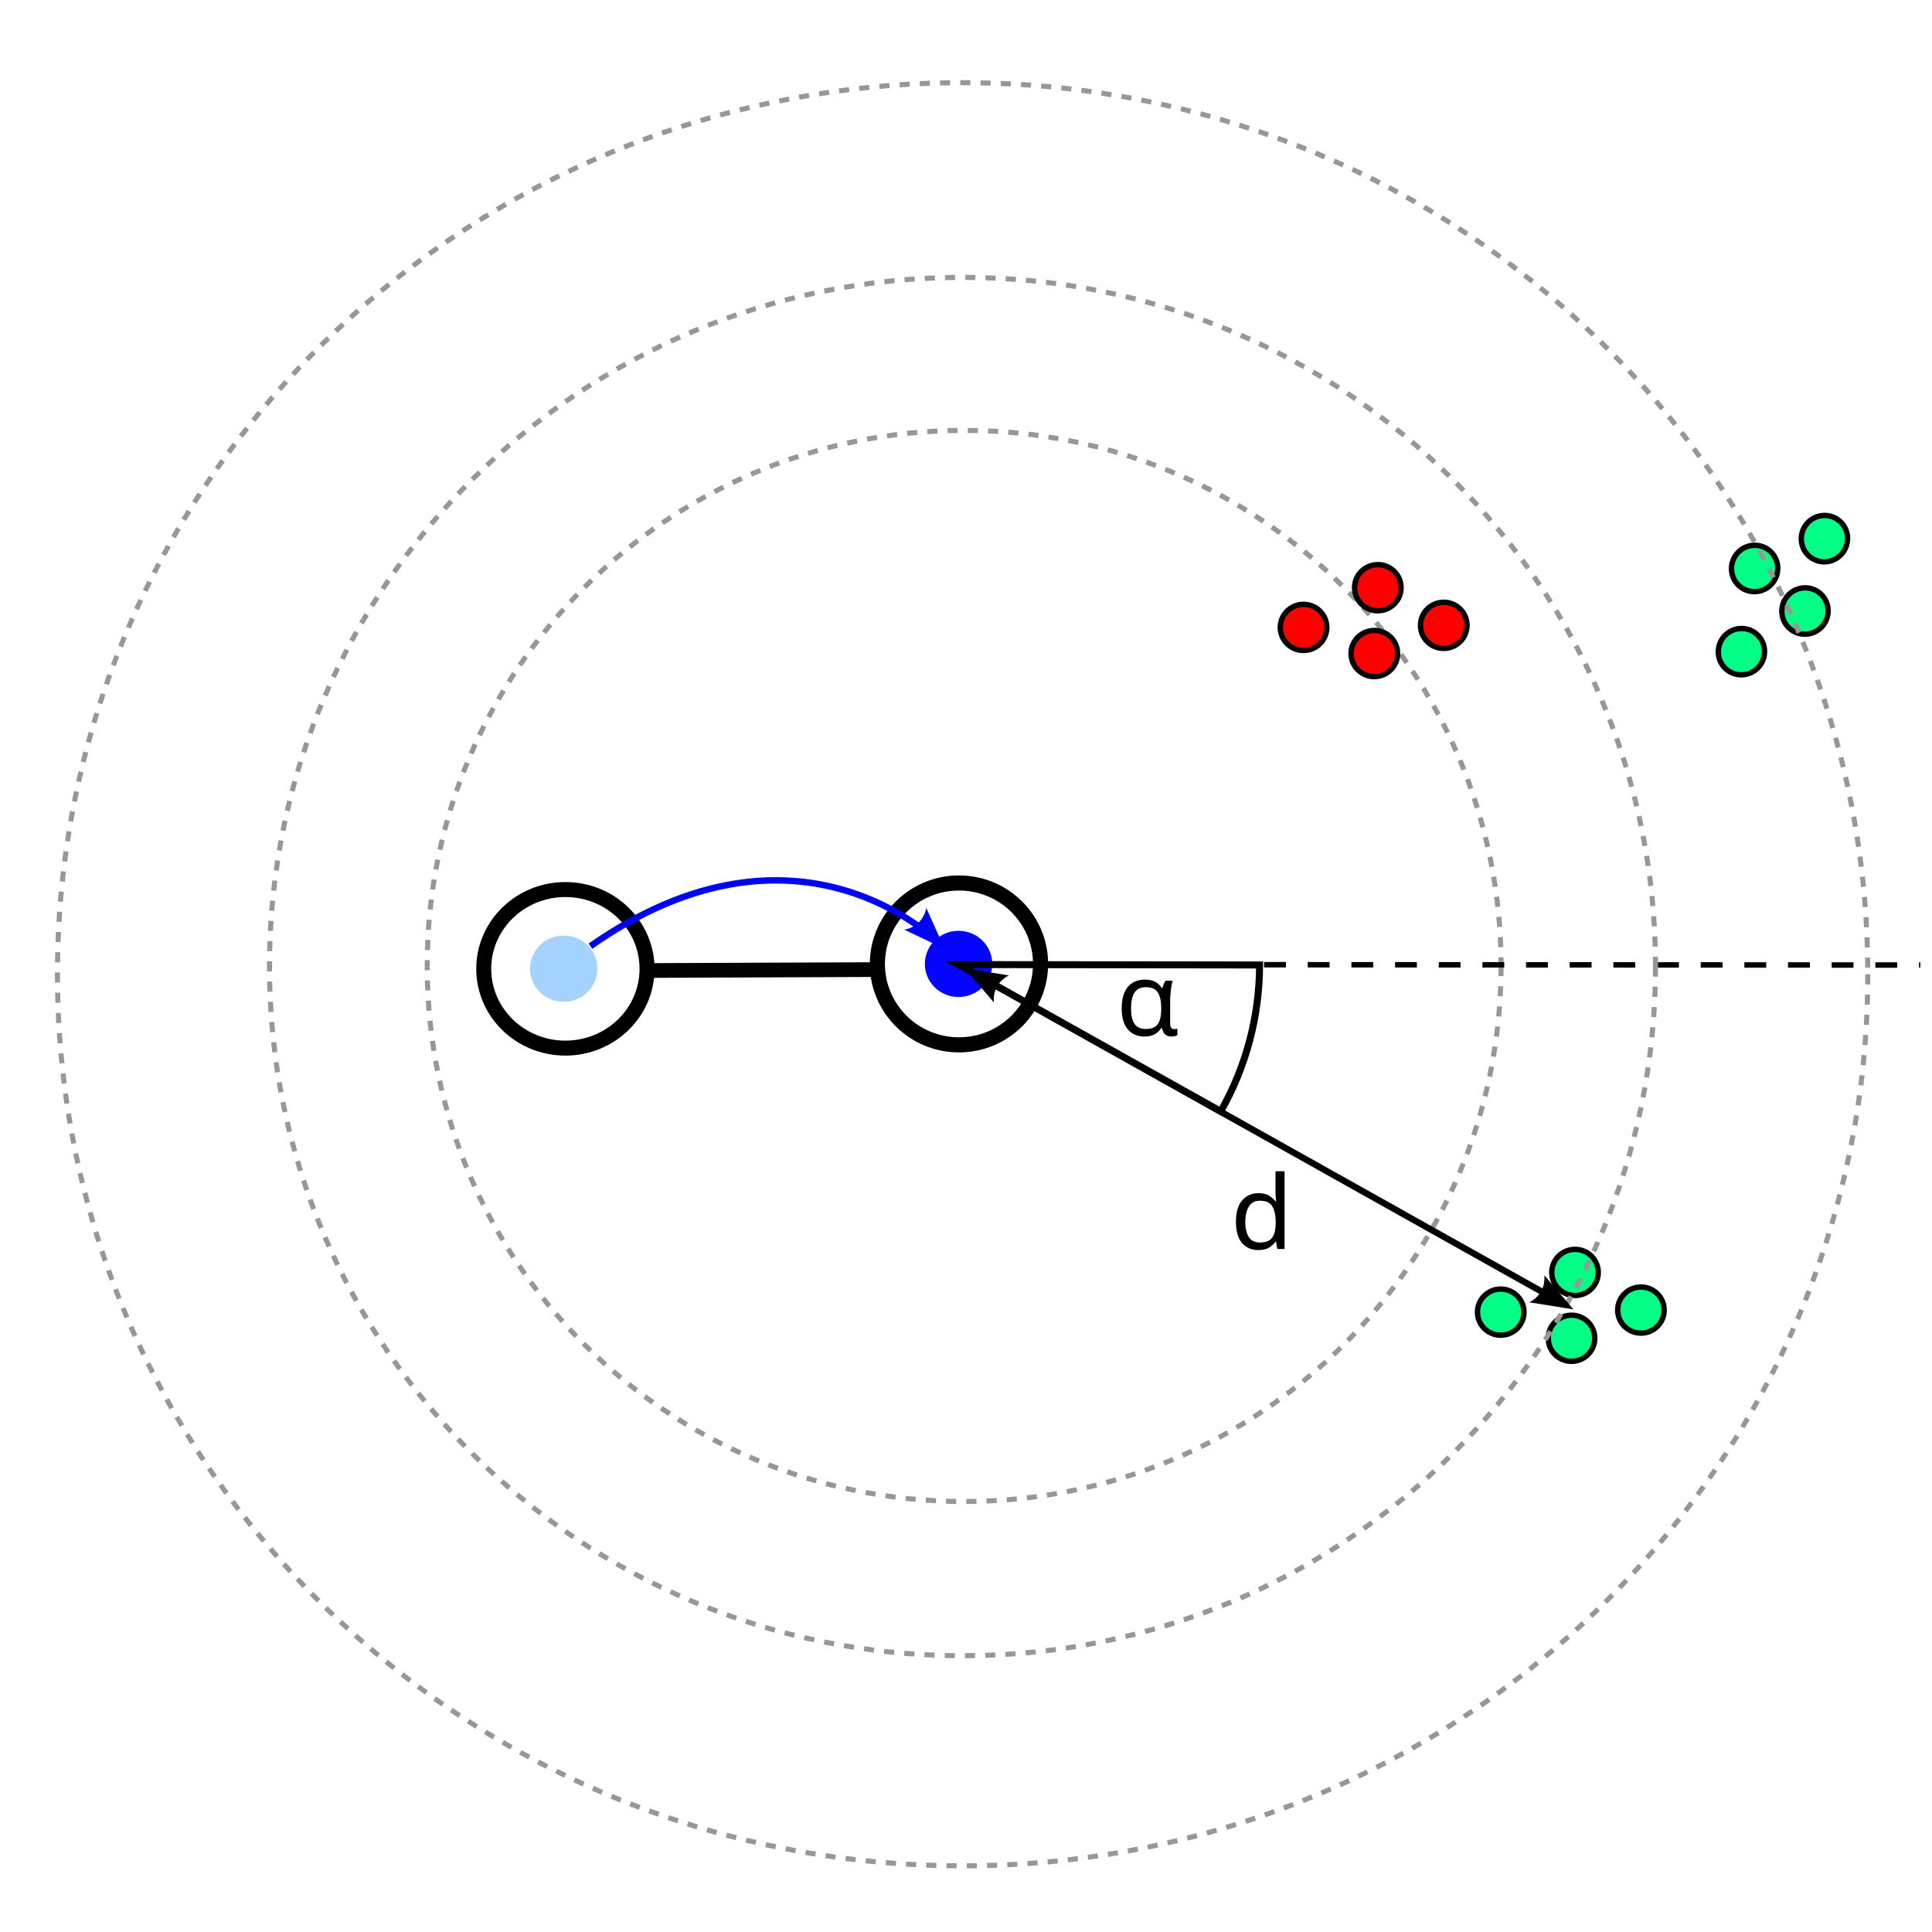
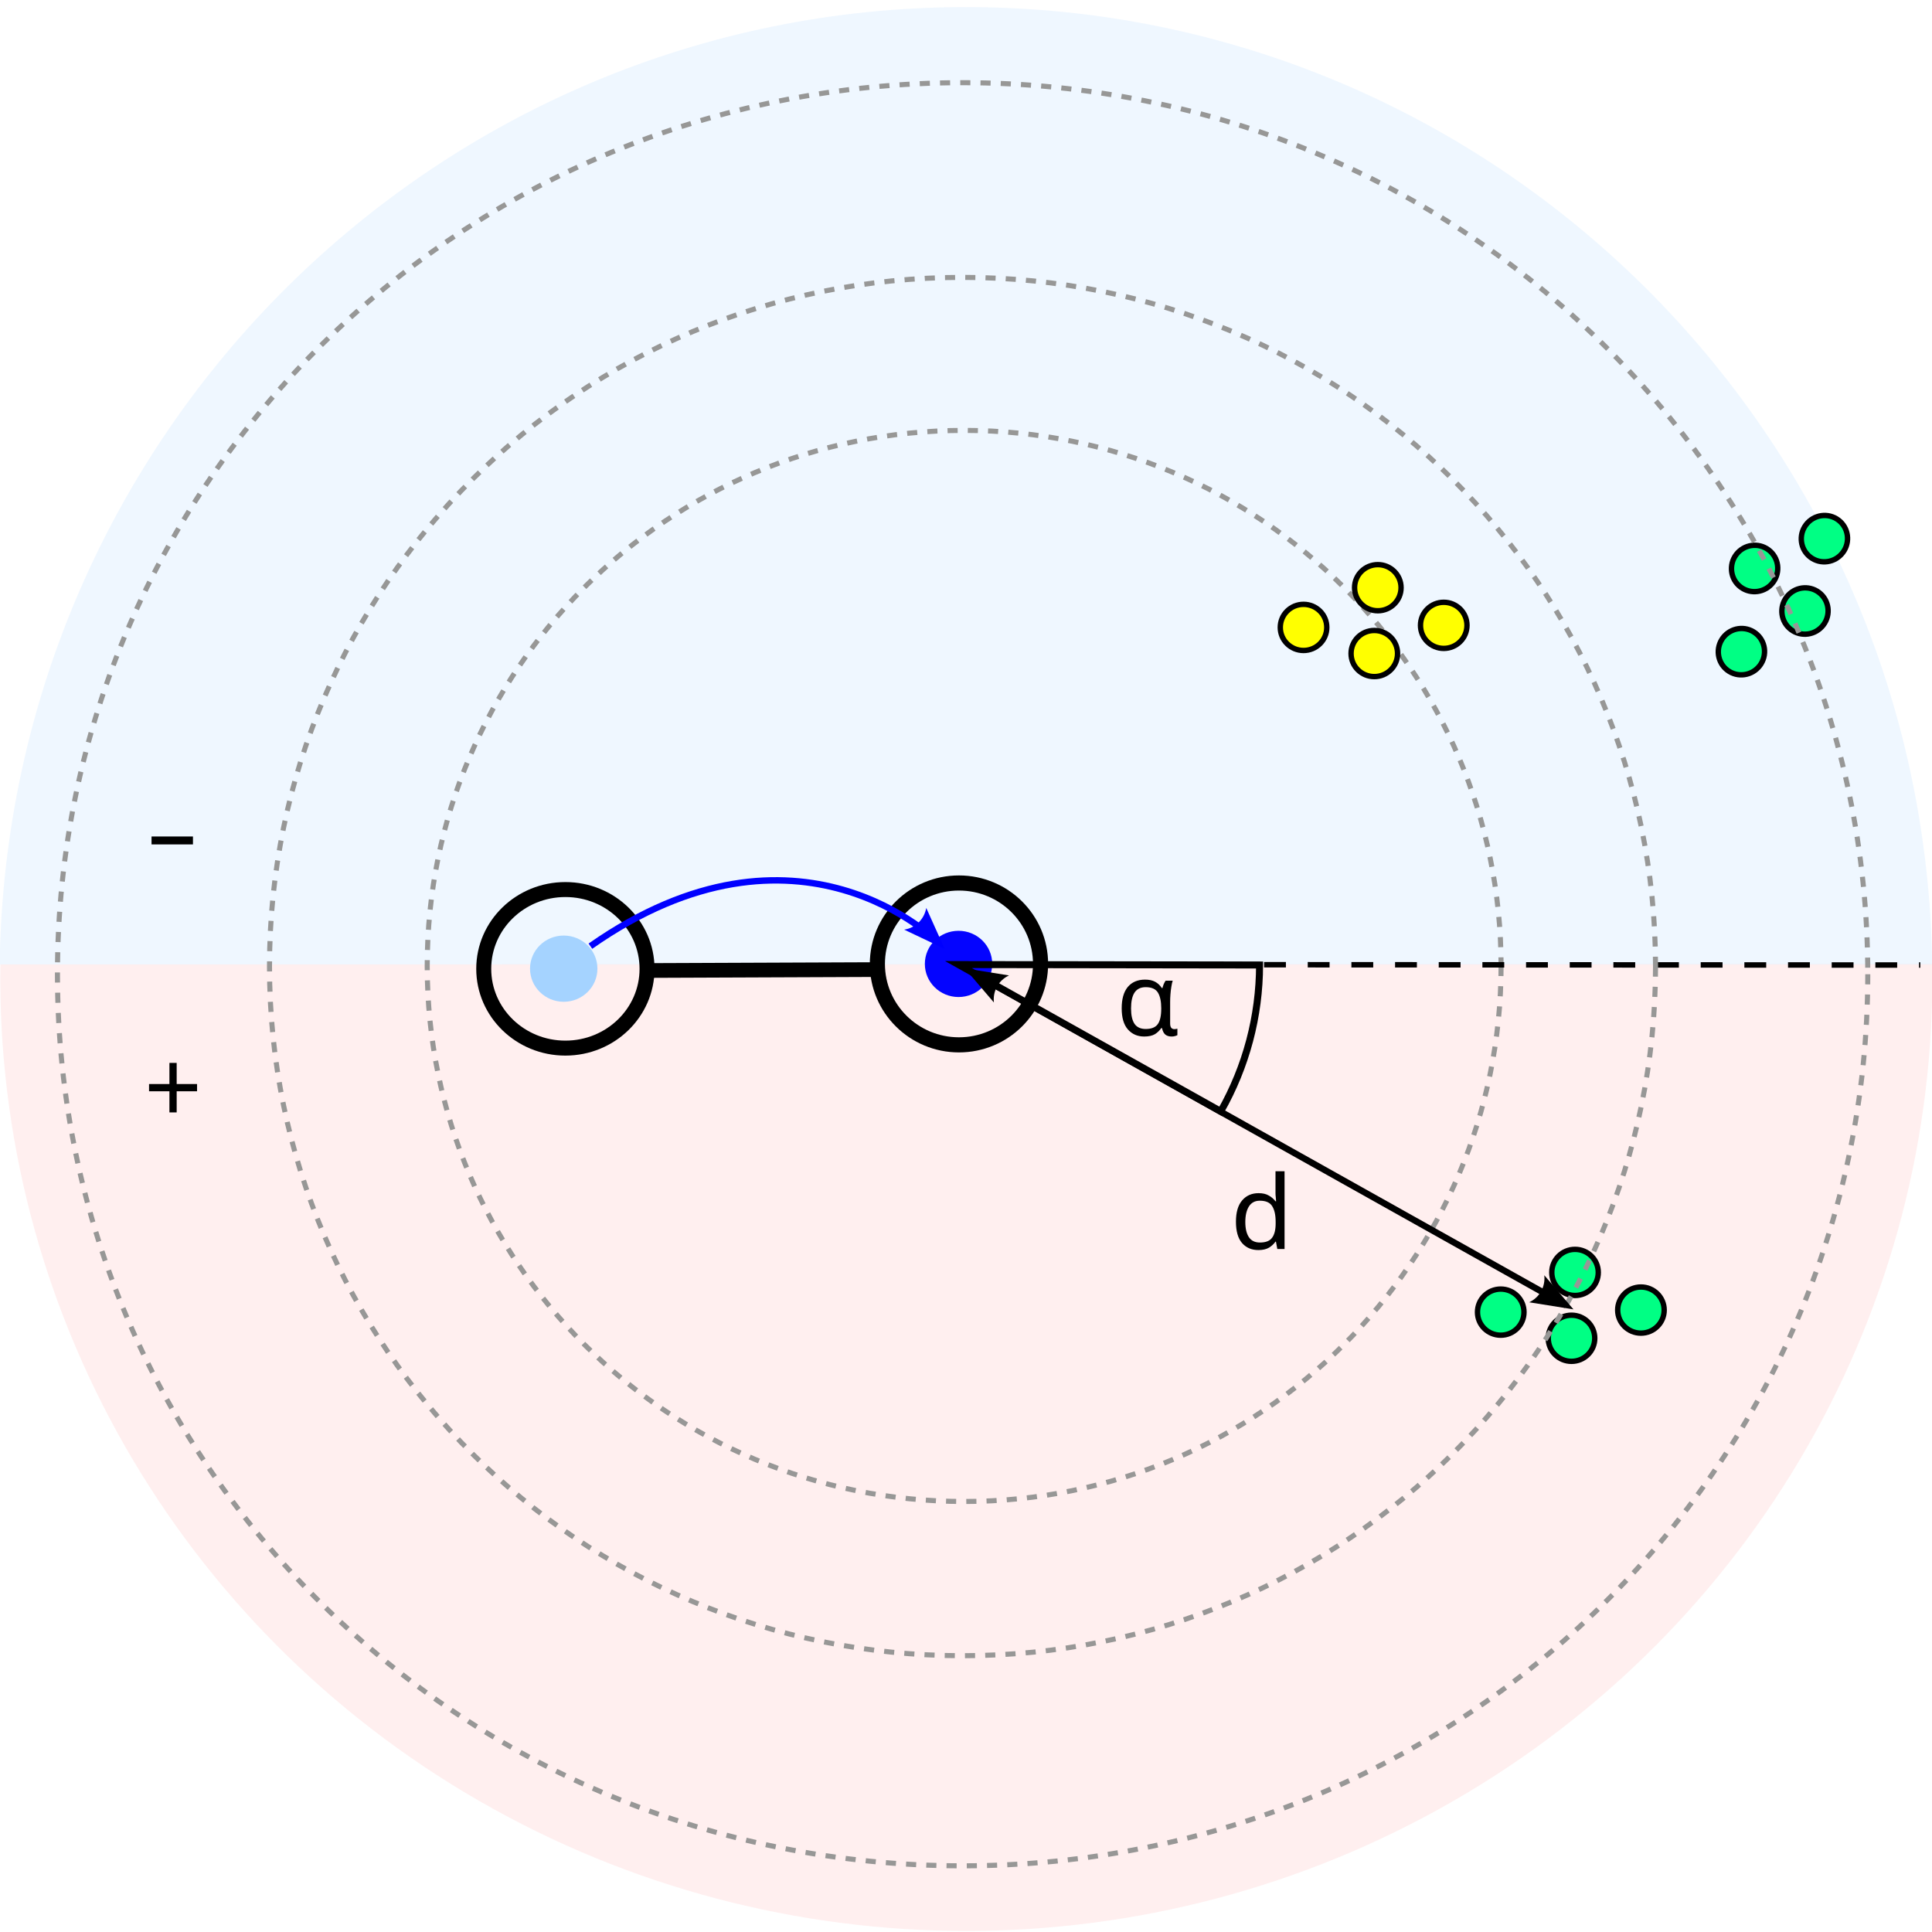
<svg xmlns="http://www.w3.org/2000/svg" width="200mm" height="200mm" viewBox="0 0 200 200" version="1.1" id="svg5">
  <defs id="defs2">
    <marker style="overflow:visible" id="Arrow2Mstart" refX="0.0" refY="0.0" orient="auto">
      <path transform="scale(0.6) translate(0,0)" d="M 8.719,4.034 L -2.207,0.016 L 8.719,-4.002 C 6.973,-1.63 6.983,1.616 8.719,4.034 z " style="fill-rule:evenodd;fill:context-stroke;stroke-width:0.625;stroke-linejoin:round" id="path5353" />
    </marker>
    <marker style="overflow:visible" id="StopS" refX="0.0" refY="0.0" orient="auto">
      <path transform="scale(0.2)" style="fill:none;fill-opacity:0.75;fill-rule:evenodd;stroke:context-stroke;stroke-width:1.0pt" d="M 0.0,5.65 L 0.0,-5.65" id="path5504" />
    </marker>
    <marker style="overflow:visible" id="marker28519" refX="0.0" refY="0.0" orient="auto">
      <path transform="scale(0.8)" style="fill:none;fill-opacity:0.75;fill-rule:evenodd;stroke:context-stroke;stroke-width:1.0pt" d="M 0.0,5.65 L 0.0,-5.65" id="path28517" />
    </marker>
    <marker style="overflow:visible" id="StopL" refX="0.0" refY="0.0" orient="auto">
      <path transform="scale(0.8)" style="fill:none;fill-opacity:0.75;fill-rule:evenodd;stroke:context-stroke;stroke-width:1.0pt" d="M 0.0,5.65 L 0.0,-5.65" id="path5498" />
    </marker>
    <marker style="overflow:visible" id="StopM" refX="0" refY="0" orient="auto">
      <path transform="scale(0.4)" style="fill:none;fill-opacity:0.75;fill-rule:evenodd;stroke:context-stroke;stroke-width:1pt" d="M 0,5.65 V -5.65" id="path5501" />
    </marker>
    <marker style="overflow:visible" id="marker11174" refX="0" refY="0" orient="auto">
      <path transform="matrix(-0.2,0,0,-0.2,-1.2,0)" style="fill:context-stroke;fill-rule:evenodd;stroke:context-stroke;stroke-width:1pt" d="M 0,0 5,-5 -12.5,0 5,5 Z" id="path5344" />
    </marker>
    <marker style="overflow:visible" id="DotM" refX="0" refY="0" orient="auto">
      <path transform="matrix(0.4,0,0,0.4,2.96,0.4)" style="fill:context-stroke;fill-rule:evenodd;stroke:context-stroke;stroke-width:1pt" d="m -2.5,-1 c 0,2.76 -2.24,5 -5,5 -2.76,0 -5,-2.24 -5,-5 0,-2.76 2.24,-5 5,-5 2.76,0 5,2.24 5,5 z" id="path5393" />
    </marker>
    <marker style="overflow:visible" id="DotL" refX="0" refY="0" orient="auto">
      <path transform="matrix(0.8,0,0,0.8,5.92,0.8)" style="fill:context-stroke;fill-rule:evenodd;stroke:context-stroke;stroke-width:1pt" d="m -2.5,-1 c 0,2.76 -2.24,5 -5,5 -2.76,0 -5,-2.24 -5,-5 0,-2.76 2.24,-5 5,-5 2.76,0 5,2.24 5,5 z" id="path5390" />
    </marker>
    <marker style="overflow:visible" id="DotS" refX="0" refY="0" orient="auto">
      <path transform="matrix(0.2,0,0,0.2,1.48,0.2)" style="fill:context-stroke;fill-rule:evenodd;stroke:context-stroke;stroke-width:1pt" d="m -2.5,-1 c 0,2.76 -2.24,5 -5,5 -2.76,0 -5,-2.24 -5,-5 0,-2.76 2.24,-5 5,-5 2.76,0 5,2.24 5,5 z" id="path5396" />
    </marker>
    <marker orient="auto" refY="0" refX="0" id="marker5597" style="overflow:visible">
      <g id="g5595">
        <path id="path5589" d="M 0,0 H 2" style="fill:none;stroke:context-fill;stroke-width:1.15;stroke-linecap:square" />
        <path id="path5591" d="M 0,0 13,4 9,0 13,-4 Z" style="fill:context-stroke;fill-rule:evenodd;stroke:none" />
        <path id="path5593" d="M 0,-4 V 40" style="fill:none;stroke:context-stroke;stroke-width:1;stroke-linecap:square" />
      </g>
    </marker>
    <marker style="overflow:visible" id="SquareS" refX="0" refY="0" orient="auto">
      <path transform="scale(0.2)" style="fill:context-stroke;fill-rule:evenodd;stroke:context-stroke;stroke-width:1pt" d="M -5,-5 V 5 H 5 V -5 Z" id="path7141" />
    </marker>
    <marker orient="auto" refY="0" refX="0" id="DistanceStart" style="overflow:visible">
      <g id="g2300">
        <path id="path2306" d="M 0,0 H 2" style="fill:none;stroke:context-fill;stroke-width:1.15;stroke-linecap:square" />
        <path id="path2302" d="M 0,0 13,4 9,0 13,-4 Z" style="fill:context-stroke;fill-rule:evenodd;stroke:none" />
        <path id="path2304" d="M 0,-4 V 40" style="fill:none;stroke:context-stroke;stroke-width:1;stroke-linecap:square" />
      </g>
    </marker>
    <marker style="overflow:visible" id="marker7344" refX="0" refY="0" orient="auto">
      <path transform="scale(-0.6)" d="M 8.719,4.034 -2.207,0.016 8.719,-4.002 c -1.745,2.372 -1.735,5.617 -6e-7,8.035 z" style="fill:context-stroke;fill-rule:evenodd;stroke-width:0.625;stroke-linejoin:round" id="path7342" />
    </marker>
    <marker style="overflow:visible" id="Arrow2Send" refX="0" refY="0" orient="auto">
      <path transform="matrix(-0.3,0,0,-0.3,0.69,0)" d="M 8.719,4.034 -2.207,0.016 8.719,-4.002 c -1.745,2.372 -1.735,5.617 -6e-7,8.035 z" style="fill:context-stroke;fill-rule:evenodd;stroke-width:0.625;stroke-linejoin:round" id="path7098" />
    </marker>
    <marker style="overflow:visible" id="marker7326" refX="0" refY="0" orient="auto">
      <path transform="scale(-0.6)" d="M 8.719,4.034 -2.207,0.016 8.719,-4.002 c -1.745,2.372 -1.735,5.617 -6e-7,8.035 z" style="fill:context-stroke;fill-rule:evenodd;stroke-width:0.625;stroke-linejoin:round" id="path7092" />
    </marker>
    <marker style="overflow:visible" id="Arrow2Mend" refX="0" refY="0" orient="auto">
      <path transform="scale(-0.6)" d="M 8.719,4.034 -2.207,0.016 8.719,-4.002 c -1.745,2.372 -1.735,5.617 -6e-7,8.035 z" style="fill:context-stroke;fill-rule:evenodd;stroke-width:0.625;stroke-linejoin:round" id="path19915" />
    </marker>
    <marker style="overflow:visible" id="Arrow1Send" refX="0" refY="0" orient="auto">
      <path transform="matrix(-0.2,0,0,-0.2,-1.2,0)" style="fill:context-stroke;fill-rule:evenodd;stroke:context-stroke;stroke-width:1pt" d="M 0,0 5,-5 -12.5,0 5,5 Z" id="path19903" />
    </marker>
    <marker style="overflow:visible" id="Arrow2Mend-3" refX="0" refY="0" orient="auto">
      <path transform="scale(-0.6)" d="M 8.719,4.034 -2.207,0.016 8.719,-4.002 c -1.745,2.372 -1.735,5.617 -6e-7,8.035 z" style="fill:context-stroke;fill-rule:evenodd;stroke-width:0.625;stroke-linejoin:round" id="path19915-7" />
    </marker>
    <marker style="overflow:visible" id="Arrow2Mend-0" refX="0" refY="0" orient="auto">
      <path transform="scale(-0.6)" d="M 8.719,4.034 -2.207,0.016 8.719,-4.002 c -1.745,2.372 -1.735,5.617 -6e-7,8.035 z" style="fill:context-stroke;fill-rule:evenodd;stroke-width:0.625;stroke-linejoin:round" id="path19915-1" />
    </marker>
    <marker style="overflow:visible" id="SquareS-0" refX="0" refY="0" orient="auto">
      <path transform="scale(0.2)" style="fill:context-stroke;fill-rule:evenodd;stroke:context-stroke;stroke-width:1pt" d="M -5,-5 V 5 H 5 V -5 Z" id="path7141-6" />
    </marker>
    <marker style="overflow:visible" id="Arrow2Send-2" refX="0" refY="0" orient="auto">
      <path transform="matrix(-0.3,0,0,-0.3,0.69,0)" d="M 8.719,4.034 -2.207,0.016 8.719,-4.002 c -1.745,2.372 -1.735,5.617 -6e-7,8.035 z" style="fill:context-stroke;fill-rule:evenodd;stroke-width:0.625;stroke-linejoin:round" id="path7098-1" />
    </marker>
    <marker style="overflow:visible" id="SquareS-6" refX="0" refY="0" orient="auto">
      <path transform="scale(0.2)" style="fill:context-stroke;fill-rule:evenodd;stroke:context-stroke;stroke-width:1pt" d="M -5,-5 V 5 H 5 V -5 Z" id="path7141-7" />
    </marker>
    <marker style="overflow:visible" id="marker7344-7" refX="0" refY="0" orient="auto">
      <path transform="scale(-0.6)" d="M 8.719,4.034 -2.207,0.016 8.719,-4.002 c -1.745,2.372 -1.735,5.617 -6e-7,8.035 z" style="fill:context-stroke;fill-rule:evenodd;stroke-width:0.625;stroke-linejoin:round" id="path7342-0" />
    </marker>
    <marker style="overflow:visible" id="DotM-4" refX="0" refY="0" orient="auto">
      <path transform="matrix(0.4,0,0,0.4,2.96,0.4)" style="fill:context-stroke;fill-rule:evenodd;stroke:context-stroke;stroke-width:1pt" d="m -2.5,-1 c 0,2.76 -2.24,5 -5,5 -2.76,0 -5,-2.24 -5,-5 0,-2.76 2.24,-5 5,-5 2.76,0 5,2.24 5,5 z" id="path5393-0" />
    </marker>
    <marker style="overflow:visible" id="marker7344-2" refX="0" refY="0" orient="auto">
      <path transform="scale(-0.6)" d="M 8.719,4.034 -2.207,0.016 8.719,-4.002 c -1.745,2.372 -1.735,5.617 -6e-7,8.035 z" style="fill:context-stroke;fill-rule:evenodd;stroke-width:0.625;stroke-linejoin:round" id="path7342-3" />
    </marker>
    <marker style="overflow:visible" id="DotM-7" refX="0" refY="0" orient="auto">
      <path transform="matrix(0.4,0,0,0.4,2.96,0.4)" style="fill:context-stroke;fill-rule:evenodd;stroke:context-stroke;stroke-width:1pt" d="m -2.5,-1 c 0,2.76 -2.24,5 -5,5 -2.76,0 -5,-2.24 -5,-5 0,-2.76 2.24,-5 5,-5 2.76,0 5,2.24 5,5 z" id="path5393-8" />
    </marker>
    <marker style="overflow:visible" id="marker7344-0" refX="0" refY="0" orient="auto">
      <path transform="scale(-0.6)" d="M 8.719,4.034 -2.207,0.016 8.719,-4.002 c -1.745,2.372 -1.735,5.617 -6e-7,8.035 z" style="fill:context-stroke;fill-rule:evenodd;stroke-width:0.625;stroke-linejoin:round" id="path7342-9" />
    </marker>
    <marker style="overflow:visible" id="marker7344-3" refX="0" refY="0" orient="auto">
      <path transform="scale(-0.6)" d="M 8.719,4.034 -2.207,0.016 8.719,-4.002 c -1.745,2.372 -1.735,5.617 -6e-7,8.035 z" style="fill:context-stroke;fill-rule:evenodd;stroke-width:0.625;stroke-linejoin:round" id="path7342-2" />
    </marker>
    <marker style="overflow:visible" id="marker7344-1" refX="0" refY="0" orient="auto">
      <path transform="scale(-0.6)" d="M 8.719,4.034 -2.207,0.016 8.719,-4.002 c -1.745,2.372 -1.735,5.617 -6e-7,8.035 z" style="fill:context-stroke;fill-rule:evenodd;stroke-width:0.625;stroke-linejoin:round" id="path7342-4" />
    </marker>
    <marker style="overflow:visible" id="marker13641" refX="0" refY="0" orient="auto">
      <path transform="scale(-0.6)" d="M 8.719,4.034 -2.207,0.016 8.719,-4.002 c -1.745,2.372 -1.735,5.617 -6e-7,8.035 z" style="fill:context-stroke;fill-rule:evenodd;stroke-width:0.625;stroke-linejoin:round" id="path13639" />
    </marker>
    <marker style="overflow:visible" id="marker7344-3-4" refX="0" refY="0" orient="auto">
      <path transform="scale(-0.6)" d="M 8.719,4.034 -2.207,0.016 8.719,-4.002 c -1.745,2.372 -1.735,5.617 -6e-7,8.035 z" style="fill:context-stroke;fill-rule:evenodd;stroke-width:0.625;stroke-linejoin:round" id="path7342-2-3" />
    </marker>
    <marker style="overflow:visible" id="marker7344-6" refX="0" refY="0" orient="auto">
      <path transform="scale(-0.6)" d="M 8.719,4.034 -2.207,0.016 8.719,-4.002 c -1.745,2.372 -1.735,5.617 -6e-7,8.035 z" style="fill:context-stroke;fill-rule:evenodd;stroke-width:0.625;stroke-linejoin:round" id="path7342-90" />
    </marker>
    <marker style="overflow:visible" id="marker13883" refX="0" refY="0" orient="auto">
      <path transform="scale(-0.6)" d="M 8.719,4.034 -2.207,0.016 8.719,-4.002 c -1.745,2.372 -1.735,5.617 -6e-7,8.035 z" style="fill:context-stroke;fill-rule:evenodd;stroke-width:0.625;stroke-linejoin:round" id="path13881" />
    </marker>
    <marker style="overflow:visible" id="marker7344-3-0" refX="0" refY="0" orient="auto">
      <path transform="scale(-0.6)" d="M 8.719,4.034 -2.207,0.016 8.719,-4.002 c -1.745,2.372 -1.735,5.617 -6e-7,8.035 z" style="fill:context-stroke;fill-rule:evenodd;stroke-width:0.625;stroke-linejoin:round" id="path7342-2-1" />
    </marker>
    <marker style="overflow:visible" id="marker7344-6-0" refX="0" refY="0" orient="auto">
      <path transform="scale(-0.6)" d="M 8.719,4.034 -2.207,0.016 8.719,-4.002 c -1.745,2.372 -1.735,5.617 -6e-7,8.035 z" style="fill:context-stroke;fill-rule:evenodd;stroke-width:0.625;stroke-linejoin:round" id="path7342-90-0" />
    </marker>
    <marker style="overflow:visible" id="marker13984" refX="0" refY="0" orient="auto">
      <path transform="scale(-0.6)" d="M 8.719,4.034 -2.207,0.016 8.719,-4.002 c -1.745,2.372 -1.735,5.617 -6e-7,8.035 z" style="fill:context-stroke;fill-rule:evenodd;stroke-width:0.625;stroke-linejoin:round" id="path13982" />
    </marker>
    <marker style="overflow:visible" id="marker7344-3-0-3" refX="0" refY="0" orient="auto">
      <path transform="scale(-0.6)" d="M 8.719,4.034 -2.207,0.016 8.719,-4.002 c -1.745,2.372 -1.735,5.617 -6e-7,8.035 z" style="fill:context-stroke;fill-rule:evenodd;stroke-width:0.625;stroke-linejoin:round" id="path7342-2-1-7" />
    </marker>
  </defs>
  <g id="layer1">
+     <path style="fill:#0084ff;fill-opacity:0.065;stroke:#979796;stroke-width:0.524;stroke-miterlimit:4;stroke-dasharray:0, 5.764;stroke-dashoffset:0;stroke-opacity:1" id="path15840-3-7-5" d="M -0.036,99.849 A 100.039,100.531 0 0 1 99.993,0.733 100.039,100.531 0 0 1 200.021,99.85" />
+     <path style="fill:#ff0000;fill-opacity:0.065;stroke:#979796;stroke-width:0.524;stroke-miterlimit:4;stroke-dasharray:0, 5.764;stroke-dashoffset:0;stroke-opacity:1" id="path15840-3-7-3" d="M 200.025,99.812 A 100.004,98.665 0 0 1 150.455,186.433 100.004,98.665 0 0 1 49.632,186.446 100.004,98.665 0 0 1 0.039,99.839" />
    <ellipse style="fill:none;fill-opacity:1;stroke:#979796;stroke-width:0.524;stroke-miterlimit:4;stroke-dasharray:1.048, 1.048;stroke-dashoffset:0;stroke-opacity:1" id="path15840" ry="55.44" rx="55.583" cy="99.994" cx="99.808" />
    <ellipse style="fill:none;fill-opacity:1;stroke:#000000;stroke-width:1.565;stroke-opacity:1" id="path2270-3" cx="99.272" cy="99.785" rx="8.446" ry="8.378" />
    <ellipse style="fill:none;fill-opacity:1;stroke:#000000;stroke-width:1.55;stroke-opacity:1" id="path2270-8" cx="58.529" cy="100.293" rx="8.453" ry="8.207" />
    <path style="fill:none;stroke:#000000;stroke-width:1.522;stroke-linecap:butt;stroke-linejoin:miter;stroke-miterlimit:4;stroke-dasharray:none;stroke-opacity:1" d="m 67.306,100.465 23.373,-0.093" id="path2755-4-2" />
    <ellipse style="fill:#0000ff;fill-opacity:0.984;stroke:none;stroke-width:0.665;stroke-miterlimit:4;stroke-dasharray:none;stroke-opacity:0.993" id="path7617" cx="99.228" cy="99.784" rx="3.488" ry="3.428" />
    <ellipse style="fill:#a5d3ff;fill-opacity:1;stroke:none;stroke-width:0.665;stroke-miterlimit:4;stroke-dasharray:none;stroke-opacity:0.993" id="path7617-0" cx="58.356" cy="100.276" rx="3.488" ry="3.428" />
    <path style="fill:none;stroke:#0000ff;stroke-width:0.665;stroke-linecap:butt;stroke-linejoin:miter;stroke-miterlimit:4;stroke-dasharray:none;stroke-opacity:1;marker-end:url(#marker7344)" d="M 61.118,97.949 C 82.681,82.819 97.171,97.602 97.171,97.602" id="path12727" />
    <path style="fill:none;stroke:#000000;stroke-width:0.565;stroke-linecap:butt;stroke-linejoin:miter;stroke-miterlimit:4;stroke-dasharray:2.26, 2.26;stroke-dashoffset:0;stroke-opacity:1" d="m 99.217,99.851 99.573,0.05" id="path14622" />
    <ellipse style="fill:#00ff84;fill-opacity:1;stroke:#000000;stroke-width:0.558;stroke-miterlimit:4;stroke-dasharray:none;stroke-dashoffset:0;stroke-opacity:1" id="path14956-6" cx="155.356" cy="135.832" rx="2.407" ry="2.388" />
    <ellipse style="fill:#00ff84;fill-opacity:1;stroke:#000000;stroke-width:0.558;stroke-miterlimit:4;stroke-dasharray:none;stroke-dashoffset:0;stroke-opacity:1" id="path14956-6-8" cx="163.046" cy="131.721" rx="2.407" ry="2.388" />
    <ellipse style="fill:#00ff84;fill-opacity:1;stroke:#000000;stroke-width:0.558;stroke-miterlimit:4;stroke-dasharray:none;stroke-dashoffset:0;stroke-opacity:1" id="path14956-6-5" cx="162.682" cy="138.537" rx="2.407" ry="2.388" />
    <ellipse style="fill:#00ff84;fill-opacity:1;stroke:#000000;stroke-width:0.558;stroke-miterlimit:4;stroke-dasharray:none;stroke-dashoffset:0;stroke-opacity:1" id="path14956-6-4" cx="169.869" cy="135.619" rx="2.407" ry="2.388" />
-     <ellipse style="fill:#ff0000;fill-opacity:1;stroke:#000000;stroke-width:0.558;stroke-miterlimit:4;stroke-dasharray:none;stroke-dashoffset:0;stroke-opacity:1" id="path14956-6-6" cx="134.942" cy="64.949" rx="2.407" ry="2.388" />
-     <ellipse style="fill:#ff0000;fill-opacity:1;stroke:#000000;stroke-width:0.558;stroke-miterlimit:4;stroke-dasharray:none;stroke-dashoffset:0;stroke-opacity:1" id="path14956-6-8-1" cx="142.631" cy="60.838" rx="2.407" ry="2.388" />
-     <ellipse style="fill:#ff0000;fill-opacity:1;stroke:#000000;stroke-width:0.558;stroke-miterlimit:4;stroke-dasharray:none;stroke-dashoffset:0;stroke-opacity:1" id="path14956-6-5-6" cx="142.268" cy="67.654" rx="2.407" ry="2.388" />
-     <ellipse style="fill:#ff0000;fill-opacity:1;stroke:#000000;stroke-width:0.558;stroke-miterlimit:4;stroke-dasharray:none;stroke-dashoffset:0;stroke-opacity:1" id="path14956-6-4-9" cx="149.455" cy="64.735" rx="2.407" ry="2.388" />
+     <ellipse style="fill:#ffff00;fill-opacity:1;stroke:#000000;stroke-width:0.558;stroke-miterlimit:4;stroke-dasharray:none;stroke-dashoffset:0;stroke-opacity:1" id="path14956-6-6" cx="134.942" cy="64.949" rx="2.407" ry="2.388" />
+     <ellipse style="fill:#ffff00;fill-opacity:1;stroke:#000000;stroke-width:0.558;stroke-miterlimit:4;stroke-dasharray:none;stroke-dashoffset:0;stroke-opacity:1" id="path14956-6-8-1" cx="142.631" cy="60.838" rx="2.407" ry="2.388" />
+     <ellipse style="fill:#ffff00;fill-opacity:1;stroke:#000000;stroke-width:0.558;stroke-miterlimit:4;stroke-dasharray:none;stroke-dashoffset:0;stroke-opacity:1" id="path14956-6-5-6" cx="142.268" cy="67.654" rx="2.407" ry="2.388" />
+     <ellipse style="fill:#ffff00;fill-opacity:1;stroke:#000000;stroke-width:0.558;stroke-miterlimit:4;stroke-dasharray:none;stroke-dashoffset:0;stroke-opacity:1" id="path14956-6-4-9" cx="149.455" cy="64.735" rx="2.407" ry="2.388" />
    <ellipse style="fill:#00ff84;fill-opacity:1;stroke:#000000;stroke-width:0.558;stroke-miterlimit:4;stroke-dasharray:none;stroke-dashoffset:0;stroke-opacity:1" id="path14956-6-0" cx="55.045" cy="184.442" rx="2.407" ry="2.388" transform="rotate(-52.86629)" />
    <ellipse style="fill:#00ff84;fill-opacity:1;stroke:#000000;stroke-width:0.558;stroke-miterlimit:4;stroke-dasharray:none;stroke-dashoffset:0;stroke-opacity:1" id="path14956-6-8-9" cx="62.735" cy="180.331" rx="2.407" ry="2.388" transform="rotate(-52.86629)" />
    <ellipse style="fill:#00ff84;fill-opacity:1;stroke:#000000;stroke-width:0.558;stroke-miterlimit:4;stroke-dasharray:none;stroke-dashoffset:0;stroke-opacity:1" id="path14956-6-5-2" cx="62.371" cy="187.147" rx="2.407" ry="2.388" transform="rotate(-52.86629)" />
    <ellipse style="fill:#00ff84;fill-opacity:1;stroke:#000000;stroke-width:0.558;stroke-miterlimit:4;stroke-dasharray:none;stroke-dashoffset:0;stroke-opacity:1" id="path14956-6-4-1" cx="69.559" cy="184.228" rx="2.407" ry="2.388" transform="rotate(-52.86629)" />
    <ellipse style="fill:none;fill-opacity:1;stroke:#979796;stroke-width:0.524;stroke-miterlimit:4;stroke-dasharray:1.048, 1.048;stroke-dashoffset:0;stroke-opacity:1" id="path15840-3" ry="71.343" rx="71.741" cy="100.056" cx="99.639" />
    <ellipse style="fill:none;fill-opacity:1;stroke:#979796;stroke-width:0.524;stroke-miterlimit:4;stroke-dasharray:1.048, 1.048;stroke-dashoffset:0;stroke-opacity:1" id="path15840-3-7" ry="92.295" rx="93.702" cy="100.854" cx="99.65" />
    <path style="fill:none;stroke:#000000;stroke-width:0.565;stroke-linecap:butt;stroke-linejoin:miter;stroke-miterlimit:4;stroke-dasharray:2.26, 2.26;stroke-dashoffset:0;stroke-opacity:1" d="M 99.217,99.851 162.113,135.119" id="path14622-7" />
    <path style="fill:none;fill-opacity:1;stroke:#000000;stroke-width:0.724;stroke-miterlimit:4;stroke-dasharray:none;stroke-dashoffset:0;stroke-opacity:1" id="path15840-3-0" d="m 130.39,99.895 a 31.171,30.945 0 0 1 -4.02,15.156 L 99.219,99.851 Z" />
    <text xml:space="preserve" style="font-style:normal;font-weight:normal;font-size:10.583px;line-height:1.25;font-family:Calibri;fill:#000000;fill-opacity:1;stroke:none;stroke-width:0.265;-inkscape-font-specification:Calibri;font-stretch:normal;font-variant:normal" x="115.539" y="107.193" id="text23432">
      <tspan id="tspan23430" style="stroke-width:0.265;-inkscape-font-specification:Calibri;font-family:Calibri;font-weight:normal;font-style:normal;font-stretch:normal;font-variant:normal" x="115.539" y="107.193">α</tspan>
    </text>
    <path style="fill:none;stroke:#000000;stroke-width:0.665;stroke-linecap:butt;stroke-linejoin:miter;stroke-miterlimit:4;stroke-dasharray:none;stroke-opacity:1;marker-start:url(#Arrow2Mstart);marker-end:url(#marker7344)" d="m 100.64,100.669 61.473,34.45" id="path28291" />
    <text xml:space="preserve" style="font-style:normal;font-weight:normal;font-size:10.583px;line-height:1.25;font-family:sans-serif;fill:#000000;fill-opacity:1;stroke:none;stroke-width:0.265" x="127.368" y="129.299" id="text31139">
      <tspan id="tspan31137" style="stroke-width:0.265" x="127.368" y="129.299">d</tspan>
    </text>
+     <text xml:space="preserve" style="font-style:normal;font-weight:normal;font-size:10.583px;line-height:1.25;font-family:sans-serif;fill:#000000;fill-opacity:1;stroke:none;stroke-width:0.265" x="14.897" y="116.331" id="text38006">
+       <tspan id="tspan38004" style="stroke-width:0.265" x="14.897" y="116.331">+</tspan>
+     </text>
+     <text xml:space="preserve" style="font-style:normal;font-weight:normal;font-size:13.698px;line-height:1.25;font-family:sans-serif;fill:#000000;fill-opacity:1;stroke:none;stroke-width:0.342" x="11.574" y="116.276" id="text39990" transform="scale(1.294268,0.7726378)">
+       <tspan id="tspan39988" style="stroke-width:0.342" x="11.574" y="116.276">-</tspan>
+     </text>
  </g>
</svg>
